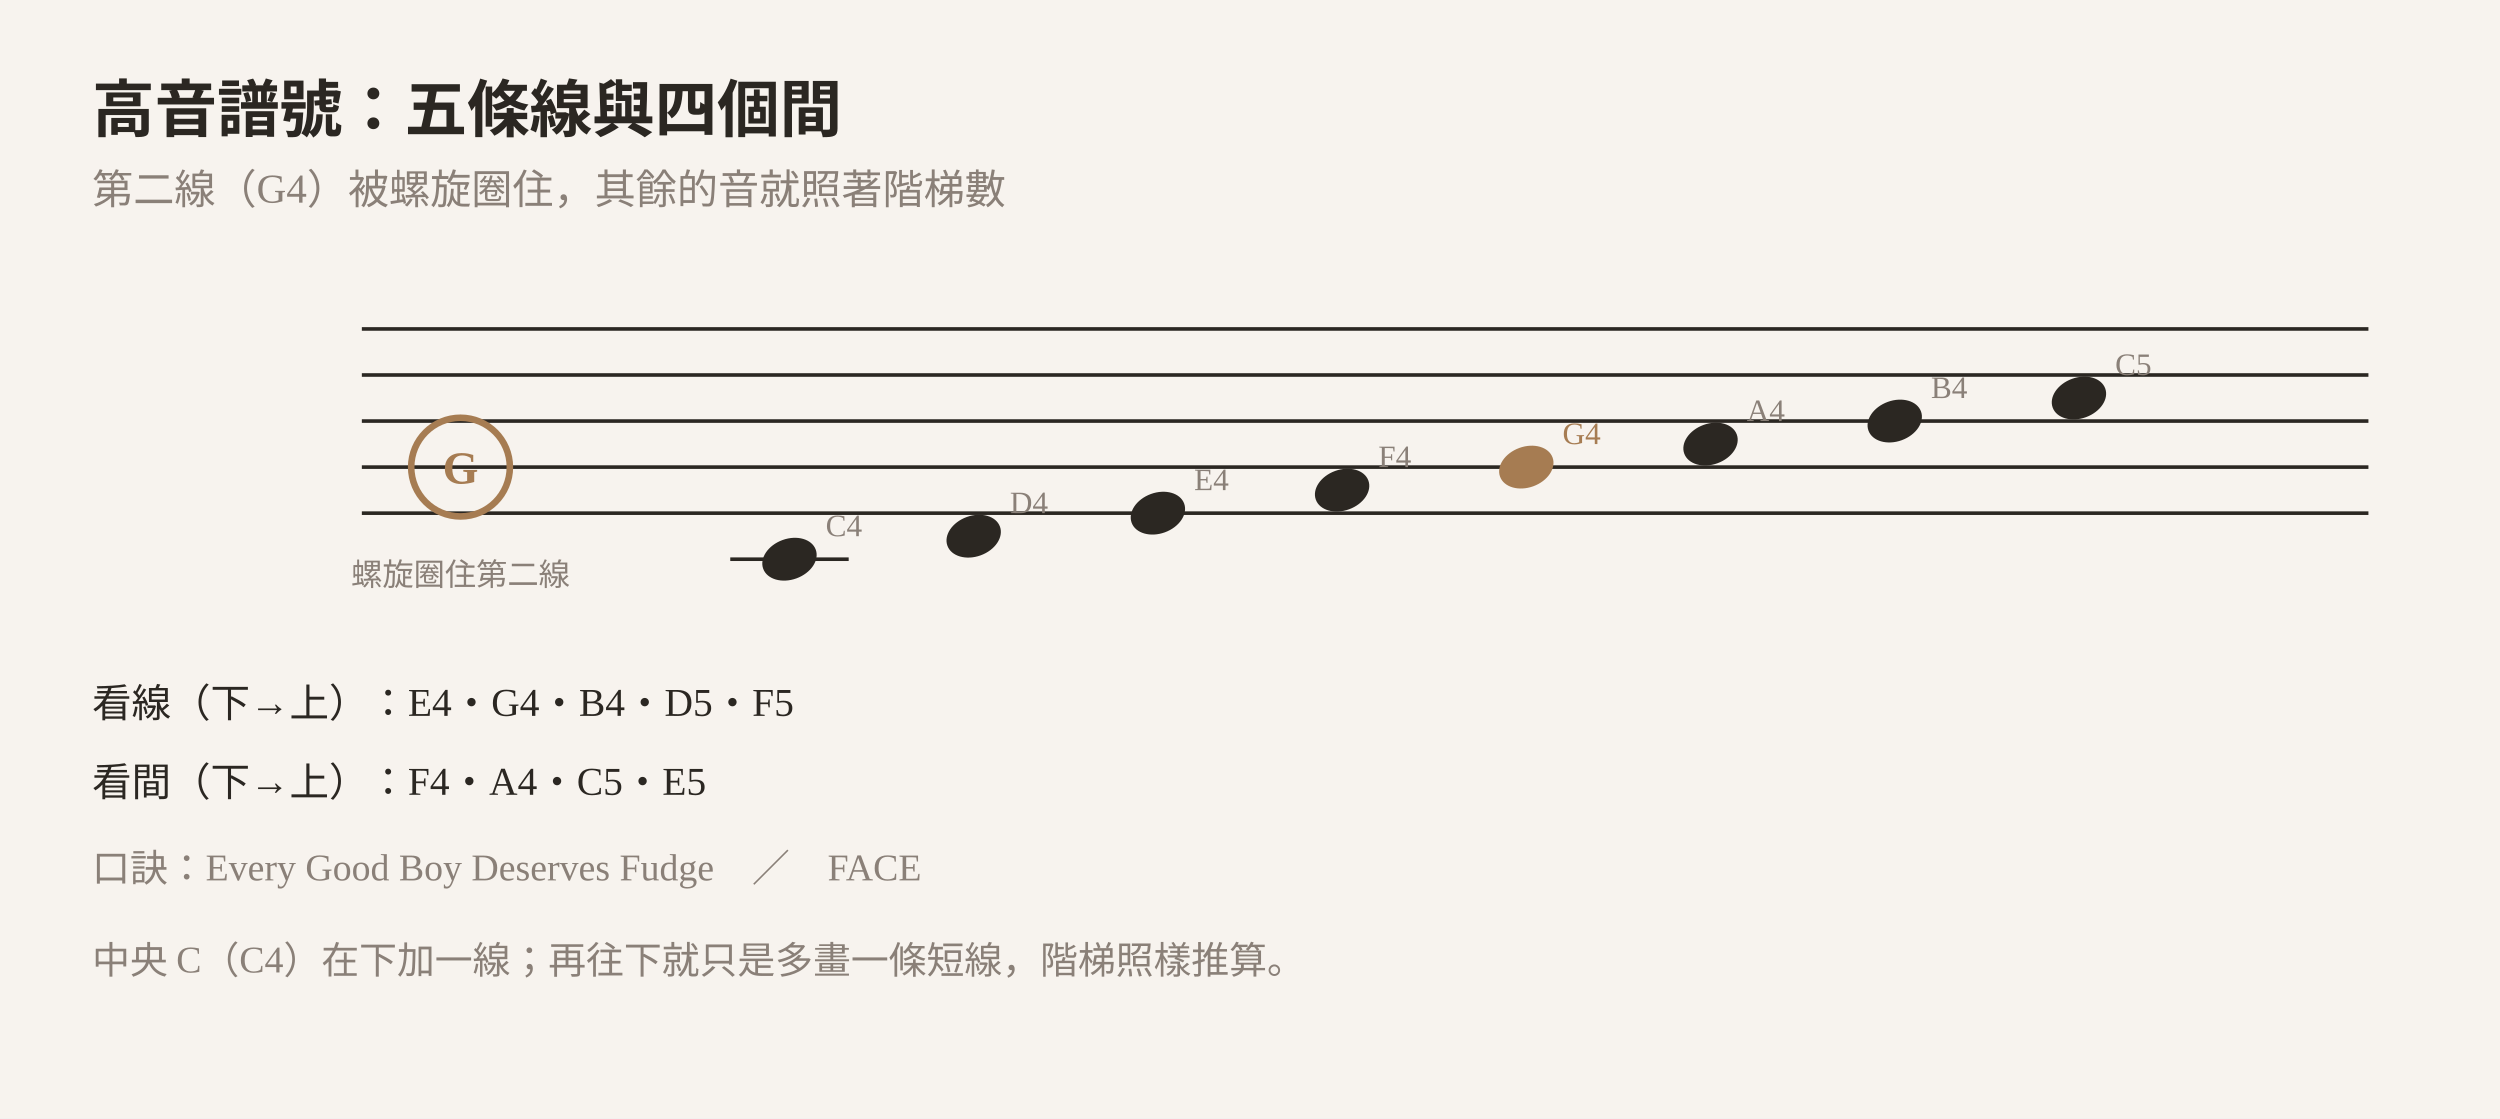
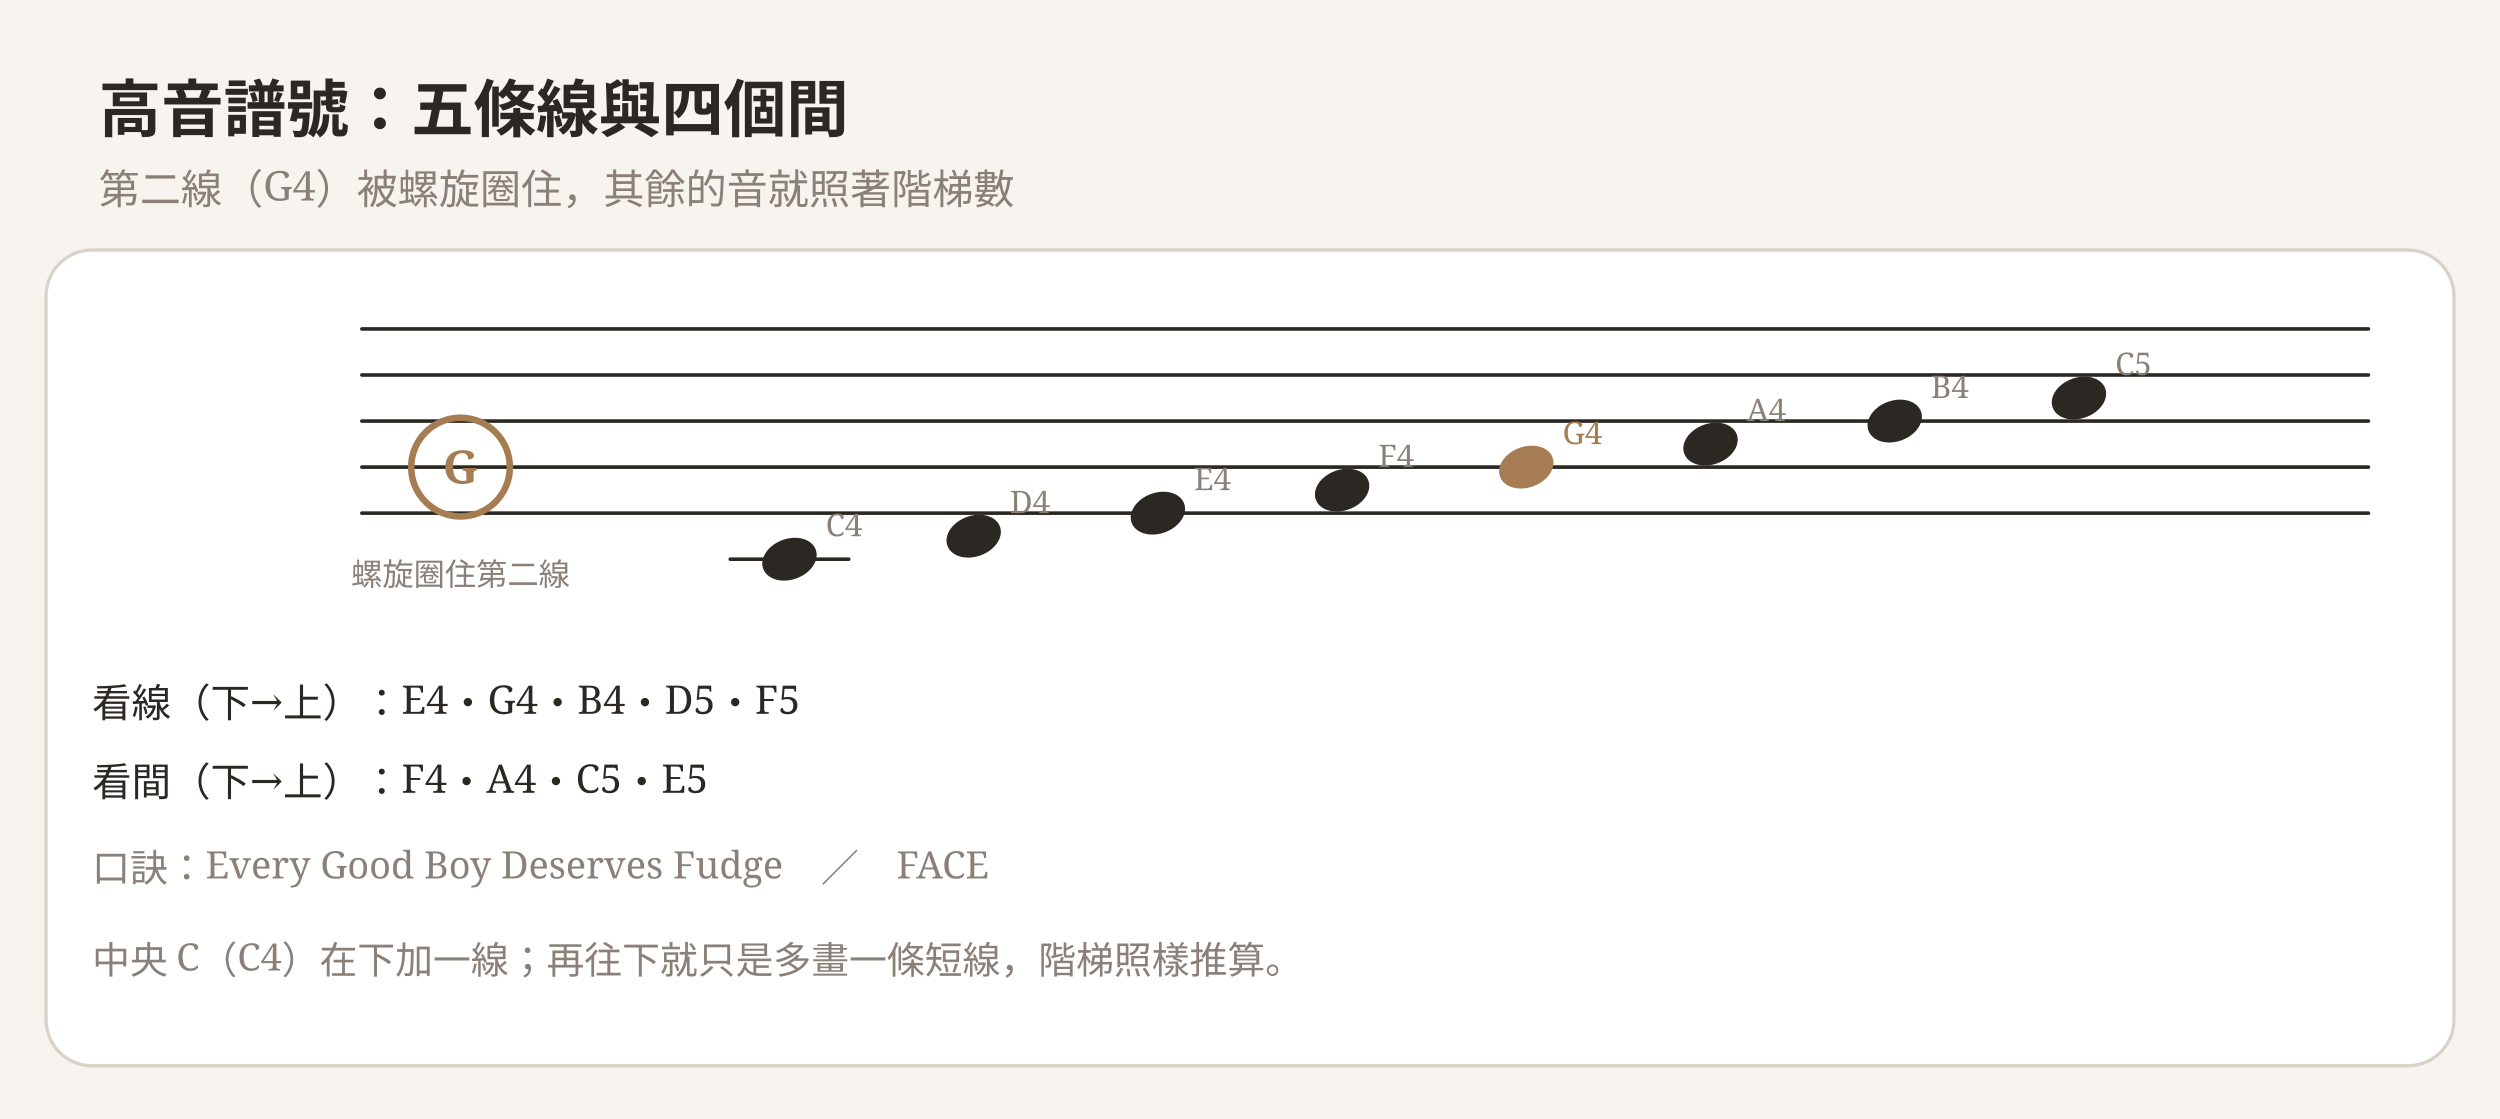
<svg xmlns="http://www.w3.org/2000/svg" viewBox="0 0 760 340" width="100%" role="img" aria-label="高音譜號：五條線與四個間">
+   <style>line,path,polyline{stroke-linecap:round;stroke-linejoin:round}text{font-family:'Source Han Serif TW',serif}</style>
  <rect width="760" height="340" fill="#f7f3ee" />
-   <text x="28.0" y="40.0" font-size="19" text-anchor="start" fill="#2b2722" font-weight="700">高音譜號：五條線與四個間</text>
-   <text x="28.0" y="62.0" font-size="12.5" text-anchor="start" fill="#8a8078" font-weight="400">第二線（G4）被螺旋圈住，其餘的音就照著階梯數</text>
+   <rect x="14" y="76" width="732" height="248" rx="14" fill="#fff" stroke="#d9d2c9" stroke-width="1" />
+   <text x="30.0" y="40.0" font-size="19" text-anchor="start" fill="#2b2722" font-weight="700">高音譜號：五條線與四個間</text>
+   <text x="30.0" y="62.0" font-size="12.5" text-anchor="start" fill="#8a8078" font-weight="400">第二線（G4）被螺旋圈住，其餘的音就照著階梯數</text>
  <line x1="110.0" y1="156.0" x2="720.0" y2="156.0" stroke="#2b2722" stroke-width="1.1" />
  <line x1="110.0" y1="142.0" x2="720.0" y2="142.0" stroke="#2b2722" stroke-width="1.1" />
  <line x1="110.0" y1="128.0" x2="720.0" y2="128.0" stroke="#2b2722" stroke-width="1.1" />
  <line x1="110.0" y1="114.0" x2="720.0" y2="114.0" stroke="#2b2722" stroke-width="1.1" />
  <line x1="110.0" y1="100.0" x2="720.0" y2="100.0" stroke="#2b2722" stroke-width="1.1" />
  <circle cx="140.0" cy="142.0" r="15.0" fill="none" stroke="#A67C52" stroke-width="2" />
  <text x="140.0" y="147.0" font-size="14" text-anchor="middle" fill="#A67C52" font-weight="700">G</text>
  <text x="140.0" y="178.0" font-size="9.5" text-anchor="middle" fill="#8a8078" font-weight="400">螺旋圈住第二線</text>
  <line x1="222.0" y1="170.0" x2="258.0" y2="170.0" stroke="#2b2722" stroke-width="1.1" />
  <ellipse cx="240.0" cy="170.0" rx="8.5" ry="6.2" fill="#2b2722" stroke="none" stroke-width="1.4" transform="rotate(-20 240.0 170.0)" />
  <text x="251.0" y="163.0" font-size="9.5" text-anchor="start" fill="#8a8078" font-weight="400">C4</text>
  <ellipse cx="296.0" cy="163.0" rx="8.5" ry="6.2" fill="#2b2722" stroke="none" stroke-width="1.4" transform="rotate(-20 296.0 163.0)" />
  <text x="307.0" y="156.0" font-size="9.5" text-anchor="start" fill="#8a8078" font-weight="400">D4</text>
  <ellipse cx="352.0" cy="156.0" rx="8.5" ry="6.2" fill="#2b2722" stroke="none" stroke-width="1.4" transform="rotate(-20 352.0 156.0)" />
  <text x="363.0" y="149.0" font-size="9.5" text-anchor="start" fill="#8a8078" font-weight="400">E4</text>
  <ellipse cx="408.0" cy="149.0" rx="8.5" ry="6.2" fill="#2b2722" stroke="none" stroke-width="1.4" transform="rotate(-20 408.0 149.0)" />
  <text x="419.0" y="142.0" font-size="9.5" text-anchor="start" fill="#8a8078" font-weight="400">F4</text>
  <ellipse cx="464.0" cy="142.0" rx="8.5" ry="6.2" fill="#A67C52" stroke="none" stroke-width="1.4" transform="rotate(-20 464.0 142.0)" />
  <text x="475.0" y="135.0" font-size="9.5" text-anchor="start" fill="#A67C52" font-weight="400">G4</text>
  <ellipse cx="520.0" cy="135.0" rx="8.5" ry="6.2" fill="#2b2722" stroke="none" stroke-width="1.4" transform="rotate(-20 520.0 135.0)" />
  <text x="531.0" y="128.0" font-size="9.5" text-anchor="start" fill="#8a8078" font-weight="400">A4</text>
  <ellipse cx="576.0" cy="128.0" rx="8.5" ry="6.2" fill="#2b2722" stroke="none" stroke-width="1.4" transform="rotate(-20 576.0 128.0)" />
  <text x="587.0" y="121.0" font-size="9.5" text-anchor="start" fill="#8a8078" font-weight="400">B4</text>
  <ellipse cx="632.0" cy="121.0" rx="8.5" ry="6.2" fill="#2b2722" stroke="none" stroke-width="1.4" transform="rotate(-20 632.0 121.0)" />
  <text x="643.0" y="114.0" font-size="9.5" text-anchor="start" fill="#8a8078" font-weight="400">C5</text>
  <text x="28.0" y="218.0" font-size="12" text-anchor="start" fill="#2b2722" font-weight="400">看線（下→上）：E4・G4・B4・D5・F5</text>
  <text x="28.0" y="242.0" font-size="12" text-anchor="start" fill="#2b2722" font-weight="400">看間（下→上）：F4・A4・C5・E5</text>
  <text x="28.0" y="268.0" font-size="11.5" text-anchor="start" fill="#8a8078" font-weight="400">口訣：Every Good Boy Deserves Fudge　／　FACE</text>
  <text x="28.0" y="296.0" font-size="11.5" text-anchor="start" fill="#8a8078" font-weight="400">中央 C（C4）在下加一線；再往下就只是多畫一條短線，階梯照樣推算。</text>
</svg>
